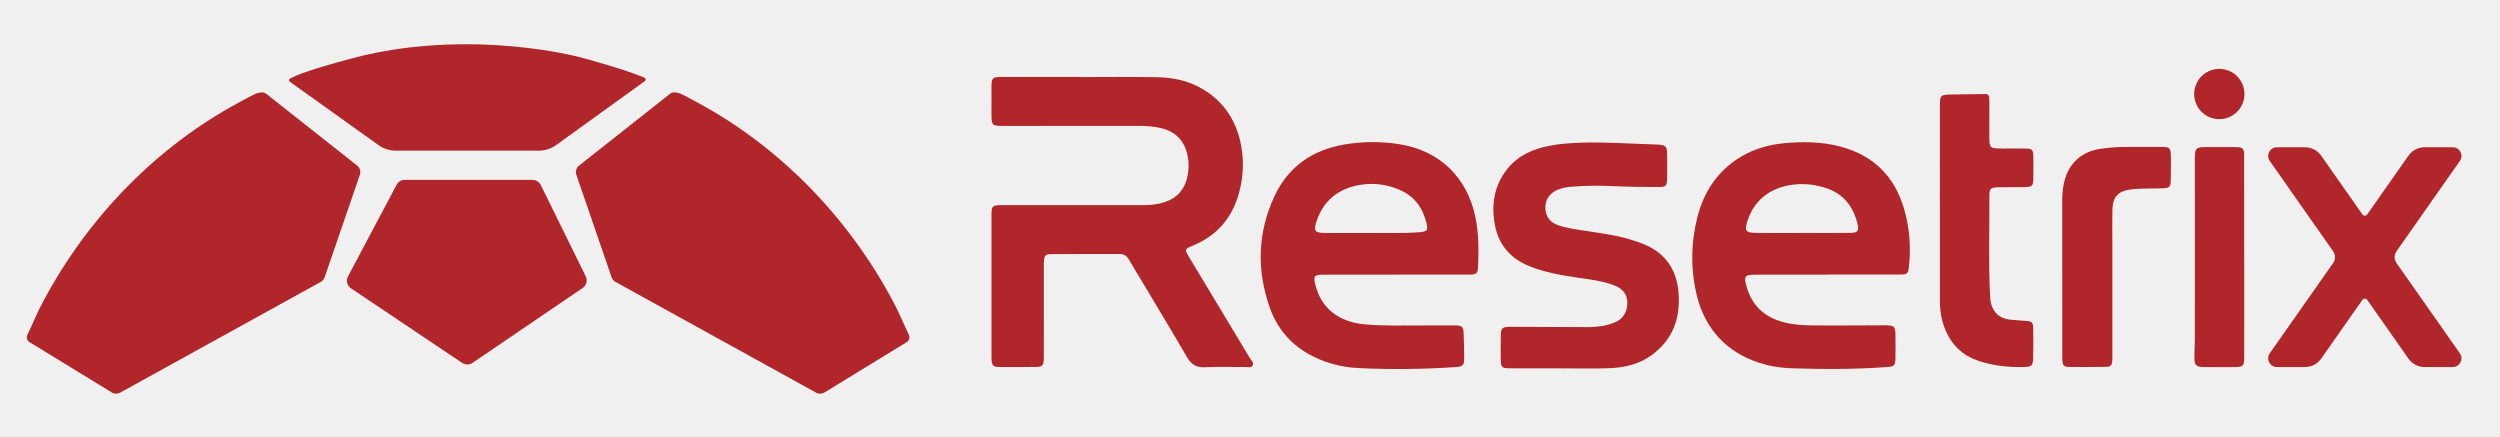
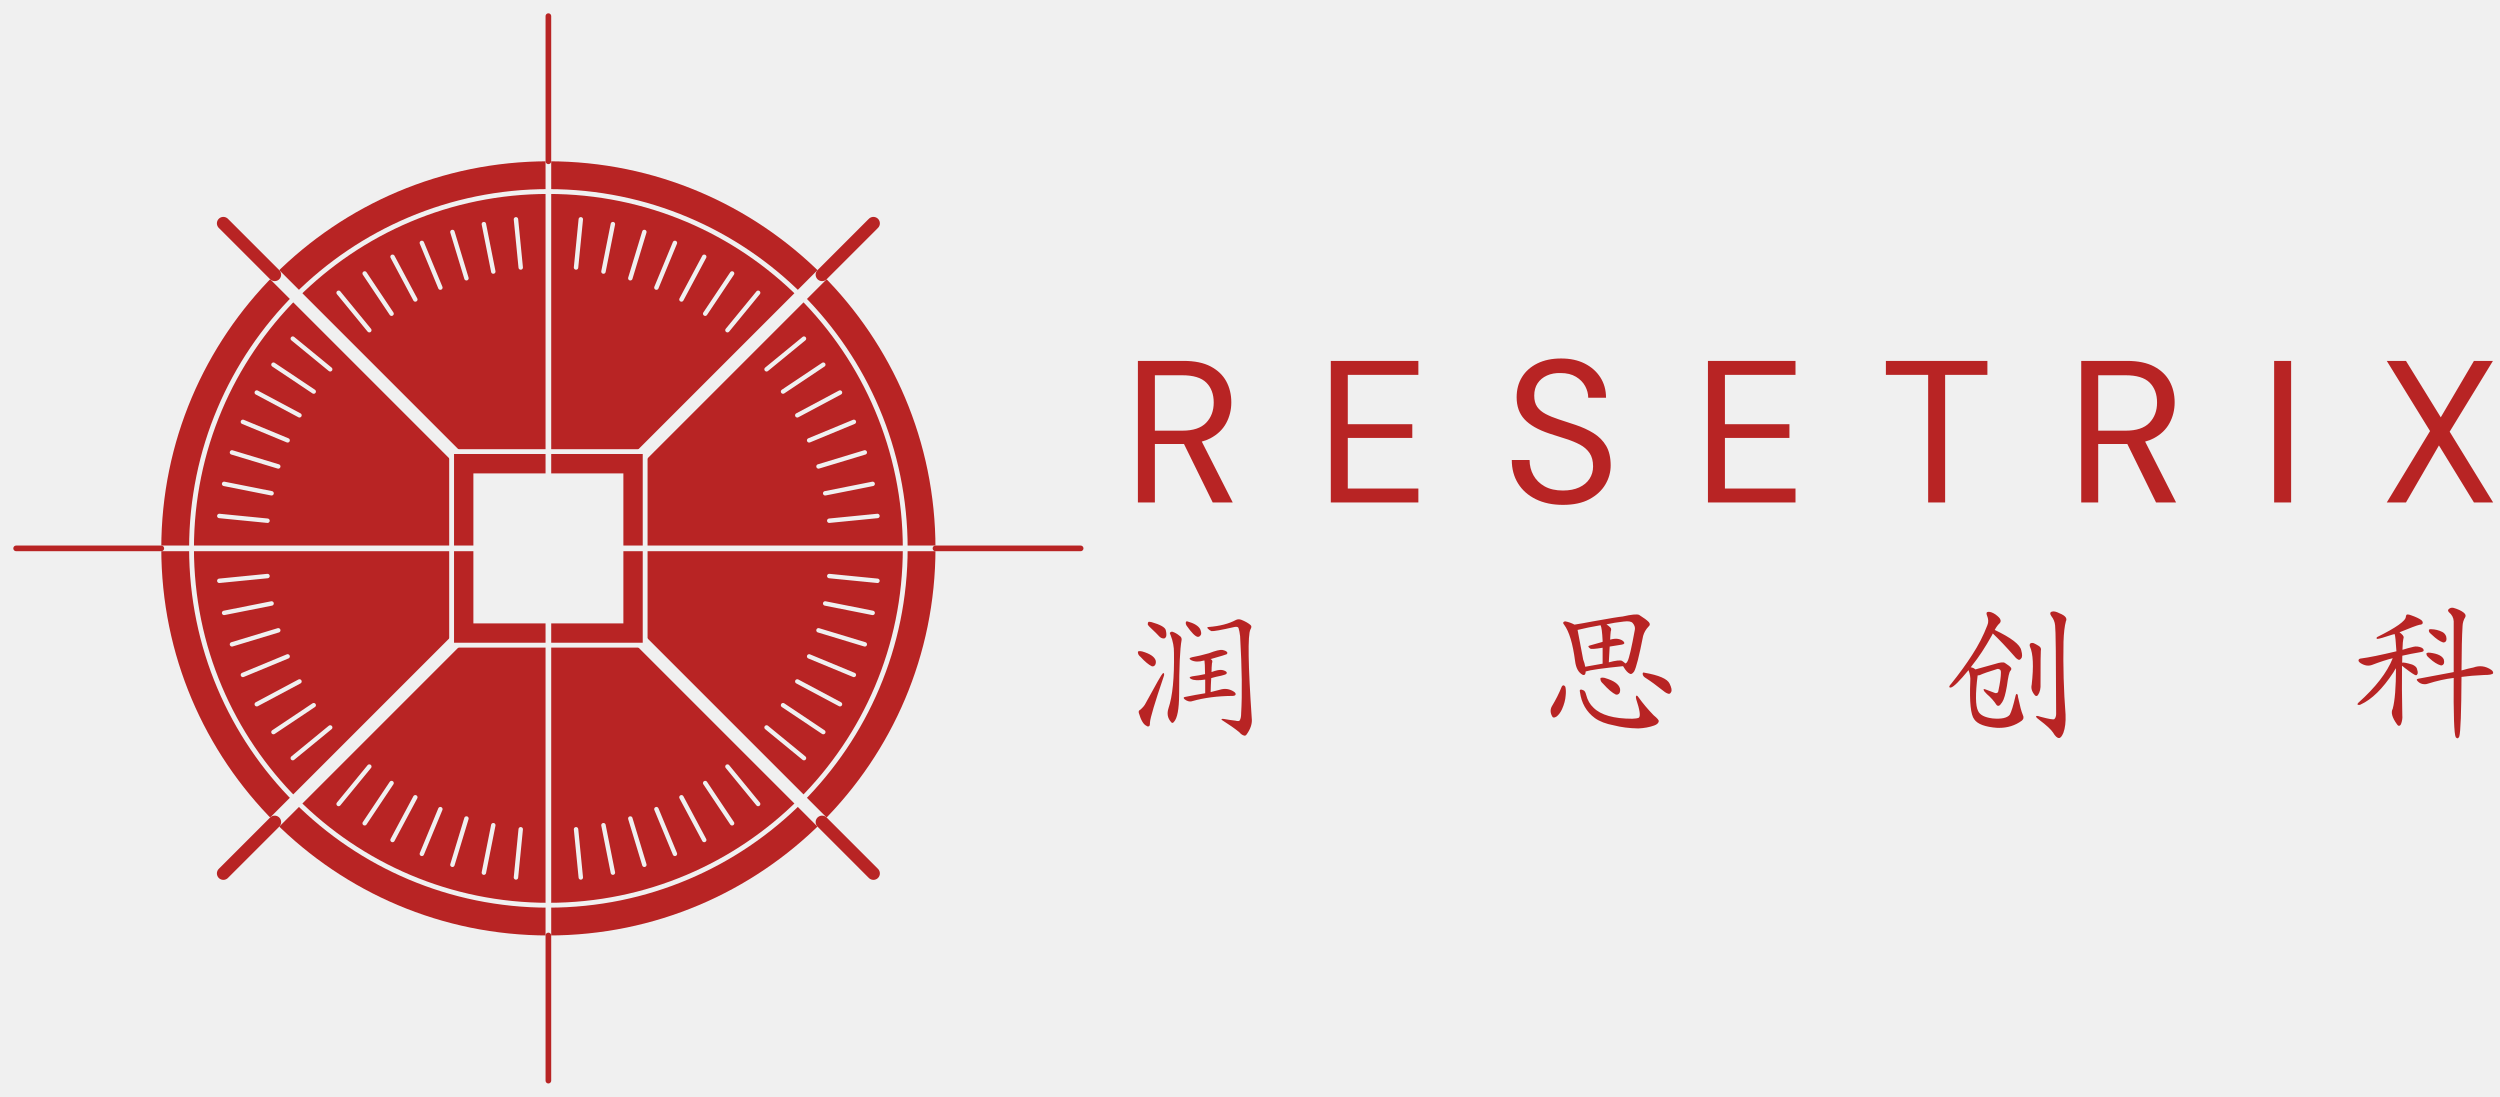
- <svg xmlns="http://www.w3.org/2000/svg" viewBox="5700 22500 25200 4400" role="img">
-   <g fill="#b1262a" transform="translate(0 60020) scale(1 -1)">
-     <path d="m 16592.8,36743.1 c 0,0.5 0,1 0,1.5 -267.7,0 -535.3,0.5 -802.9,-0.3 -84.2,-0.2 -94.6,-11.2 -95.6,-95.8 -1.1,-87.5 -0.5,-175 -0.3,-262.6 0.3,-134.7 0.5,-135.1 132.4,-135.1 450.2,0 900.4,0 1350.6,0.5 80.4,0 160,-5.5 238,-25.7 146.7,-37.9 229.3,-136 257.2,-281.5 13.8,-71.8 11.4,-144.5 -5.8,-216 -29.2,-121.4 -102.7,-203.4 -221.3,-243.8 -69.3,-23.6 -140.8,-32.1 -214.1,-32 -470.2,0.5 -940.4,0.3 -1410.6,0.2 -124.8,0 -126.2,-1.2 -126.3,-125.2 -0.1,-462.7 0,-925.3 0.1,-1388 0,-15 -0.4,-30.1 0.7,-45 4.1,-57.5 15.8,-72.5 72.1,-73.3 127.5,-1.9 255.1,-1.6 382.6,0.6 55.9,1 67.9,16.3 71.6,73.9 1.5,22.4 0.8,45 0.8,67.5 0,282.6 -0.1,565.2 -0.2,847.9 0,25 -0.7,50.1 1.2,74.9 4.4,58.5 15,72.2 72.6,72.7 230.1,1.7 460.2,0.7 690.3,1.3 45.1,0.1 73.9,-20.5 95.6,-59.4 34,-61.2 71.8,-120.2 107.7,-180.3 158.9,-266.3 319.7,-531.5 475.5,-799.6 42.6,-73.3 93,-106.8 180.1,-102.4 134.7,6.7 270,1.2 405.1,2.2 26.2,0.2 60.6,-12 76.3,15.5 16.1,27.9 -13,50.7 -26.4,73.1 -203.4,338.7 -407.7,677 -611.5,1015.5 -50,83 -48.5,84.9 39.5,121.5 226.5,94 377.7,259.8 450.3,492.4 50.4,161.4 64.5,327.7 35.5,496.9 -43.8,256.3 -168.6,456.6 -395.2,589.8 -142.1,83.6 -299.1,114.1 -460.4,116.9 -255,4.5 -510.1,1.2 -765.2,1.2" />
-     <path d="m 20009.4,35179.5 c -162.3,-13.6 -324.8,-5.8 -447.9,-7.9 -194.2,0 -349.2,-0.9 -504.2,0.2 -106.1,0.8 -118.7,19.7 -85.3,121.2 74.4,226 258.1,358 518.8,372 111.8,6.1 218.9,-15.5 321.3,-60.2 146.6,-63.9 229.2,-180.5 266.7,-332 18.5,-74.2 6.3,-87.2 -69.4,-93.3 z m 562.9,150.6 c -82,402.8 -363.5,674.2 -769.5,736.9 -184.3,28.3 -369.1,27.5 -552.5,-3.6 -323,-54.9 -566.1,-225 -704.7,-523.4 -169.2,-363.8 -179.1,-740.9 -47.6,-1117.3 69.2,-198.4 196.1,-357.8 382.7,-465.6 159.8,-92 333.7,-139 514.5,-147.6 327.1,-15.3 654.9,-11.5 982,10.7 67.4,4.6 82.7,21.4 82,88.9 -0.6,82.4 -2.5,165.1 -5.6,247.5 -2.5,69.4 -15.5,83 -85.8,83.6 -115.1,1.3 -230,-1.4 -345.2,-0.8 -189.8,0.8 -379.8,-6.5 -569.6,11.5 -258.1,24.4 -432.2,159.8 -492.1,390.9 -25.4,97.6 -17.2,109.1 83.8,109.3 239.9,0.4 480.1,0.2 720.2,0.2 0,0 0,0.2 0,0.4 247.4,0 495.1,-0.4 742.6,0.4 77.6,0.3 88.7,10.1 91.8,85 6.7,165 6.3,329.4 -27,493" />
-     <path d="m 24354.2,35172.6 c -162.3,-1.9 -324.8,-0.6 -487.1,-0.6 0,0 0,0 0,-0.2 -154.8,0 -309.8,-1.5 -464.6,0.6 -109.6,1.3 -120.7,21.4 -86.1,126.7 93.1,283.5 353.5,378.7 597,363.6 57.5,-3.6 113.9,-15.3 169.5,-31 189.9,-53.5 296.9,-184.4 341.6,-371 16.1,-66.9 0.2,-87.3 -70.3,-88.1 z m 537.1,247.5 c -95.4,322.5 -305.8,531.4 -632.9,620.5 -189,51.4 -381.1,53.7 -573.4,35.9 -150.5,-14.1 -295.5,-53.9 -427.4,-131.1 -240.3,-140.5 -383.3,-355.1 -449.4,-620.3 -63.1,-253.6 -68.3,-511.1 -8.4,-765.9 62.7,-267.2 204.9,-481.7 450.1,-617.4 158.5,-87.6 331.5,-128.1 510.8,-134 322.4,-10.5 644.9,-10.9 967,13 65.2,4.9 76.6,15.8 78.2,83.5 1.7,75.1 1.1,150.1 0.5,225 -0.9,103 -9.1,110.9 -111.6,111.8 -27.5,0.2 -55.2,-0.2 -82.6,-0.2 -210,-0.7 -420.1,-3.4 -630.2,-1.1 -125,1.3 -250,8.4 -369.3,53.3 -174.3,65.2 -275.4,192.7 -315.6,371.2 -15.6,68.8 -2.6,83.2 70.4,86.2 19.9,0.8 39.9,0.6 60,0.6 h 682.6 v 1.5 c 247.7,0 495.1,-0.5 742.8,0.4 73.6,0.2 81,7.9 89.1,80.5 22.3,198.8 6.1,395.5 -50.7,586.6" />
-     <path d="m 21421.3,33807.2 c 0,-0.1 0,-0.1 0,-0.2 164.9,0 330.1,-4.3 494.9,1.3 154.1,5.2 302.6,37.8 431.2,131.2 215.1,156.1 292.3,373.3 272.4,629.6 -19.4,249.3 -148.3,418.5 -385.4,503.1 -73,26.1 -146.8,49.1 -222.8,65.4 -119.9,25.7 -241.4,41.2 -362.3,60.4 -84,13.3 -168.4,24.3 -248.8,53.7 -75.8,27.8 -117.8,82.2 -122.8,163 -5.1,83.7 35.6,151.2 111.8,187.3 45.8,21.7 95,31.3 145,35.5 144.6,12.1 289.2,13.2 434.4,5.8 149.7,-7.7 299.9,-7.2 449.9,-8.6 71.7,-0.6 84,11.9 85.8,81.7 1.6,64.9 0.8,130 0.8,195 0.1,145.5 0.1,148.8 -142,153.1 -239.8,7.2 -479.3,24.9 -719.5,17.6 -110.1,-3.4 -220,-11 -327.9,-32.1 -160.2,-31.3 -305.8,-93.1 -414,-223 -132.2,-158.8 -168.2,-342.5 -139.3,-541.9 31.9,-219.8 153.6,-369.6 359.9,-450.7 150,-59 307.2,-88 465.8,-111.1 128.6,-18.6 258.3,-33.1 381.1,-78.8 89.5,-33.3 135.6,-94.8 134,-178.9 -1.6,-89.9 -39.7,-158.8 -125.9,-195.2 -37,-15.7 -75.2,-27.1 -114.8,-34.1 -54.3,-9.6 -109,-14 -164.2,-13.7 -257.5,1.3 -515,2.8 -772.5,3.2 -85.5,0.1 -96.8,-11.6 -98.1,-94 -1.2,-77.4 -1.3,-155 -0.4,-232.4 0.9,-81 9.8,-91.2 91.2,-91.8 167.5,-1.4 335,-0.4 502.5,-0.4" />
-     <path d="m 25253.9,35455.6 c 0.2,0 0.3,0 0.5,0 0,-325.1 0.1,-650.1 0,-975.2 -0.1,-106.6 20.3,-209 64.3,-306 61.7,-136.1 161.2,-232.2 303.2,-284.1 160.1,-58.6 325.9,-74.2 494.5,-69.2 58.8,1.7 75.5,17.5 77.3,77.8 2.9,102.5 2.6,205.1 1.2,307.5 -0.9,66.1 -12,74.8 -80.7,79.7 -52.4,3.8 -104.9,6.2 -157,12.5 -79.8,9.7 -141.5,47.2 -174.8,123.6 -15.2,34.9 -20,71.9 -22,109.7 -17.8,337.3 -5.2,674.9 -7.6,1012.4 -0.5,75 13.1,86.4 88.6,88 92.5,2 185.1,0 277.6,2.2 62.7,1.5 75.1,14 76.6,75.5 1.8,77.4 1.6,155 0.3,232.5 -1.1,68.7 -10.8,78.7 -78.4,79.9 -82.5,1.5 -165,0.2 -247.6,0.7 -111.2,0.7 -117.3,6.6 -117.6,120.4 -0.4,119.9 1,239.9 0.4,359.8 -0.3,65.2 -6.5,69.8 -67.1,68.6 -102.5,-2 -204.9,-3.4 -307.4,-4.4 -118.8,-1.1 -124.1,-5.6 -124.2,-121.7 -0.2,-330.1 -0.1,-660.1 -0.1,-990.2" />
-     <path d="m 26487.5,34739.8 h 0.1 c 0,-262.6 0,-525.1 0.1,-787.7 0,-22.5 -0.7,-45.1 1.2,-67.4 4.3,-48.7 15.4,-62.3 65.3,-63.1 125,-1.8 250.1,-1.6 375,0.7 48.3,0.9 59,15.3 62.7,65.4 1.5,19.9 0.7,40 0.7,60 0,380 -0.2,760.1 -0.2,1140.2 0,107.5 -1.9,215.1 1,322.5 3.4,127.7 59.6,184.3 186,200.2 107.2,13.4 214.8,7 322.2,11.4 66,2.7 78.4,14.8 79.8,81 1.9,82.5 2.1,165.1 0.8,247.6 -1.1,75.5 -13.4,88 -87.4,88.5 -120,0.8 -240,-1.5 -360,-0.4 -85.3,0.7 -169.8,-5.9 -254.2,-17.4 -199.8,-27.3 -331.9,-148.6 -375.7,-345.2 -12.6,-56.3 -17.8,-113.3 -17.7,-171.1 0.6,-255.1 0.3,-510.1 0.3,-765.2" />
-     <path d="m 28321.8,34922.1 c -0.1,0 -0.2,0 -0.4,0 0,27.5 0,55 0,82.5 0,312.6 0.2,625.1 -0.4,937.7 -0.2,85.5 -9.5,94.2 -95.1,95 -85,0.9 -170,0.3 -255,0.3 -146.4,-0.1 -146.5,-0.1 -146.6,-150.2 0,-592.6 0.2,-1185.3 -0.2,-1777.9 0,-65 -4.8,-129.9 -4.6,-194.9 0.3,-75.6 17.7,-93.3 92.2,-94.4 97.5,-1.5 195.1,-1.1 292.6,-0.6 113,0.6 117.3,5 117.4,119.8 0.2,327.5 0.1,655.1 0.1,982.7" />
-     <path d="m 28324.1,36572.2 c 0,139.9 -113.5,253.4 -253.4,253.4 -140,0 -253.4,-113.5 -253.4,-253.4 0,-140 113.4,-253.4 253.4,-253.4 139.9,0 253.4,113.4 253.4,253.4" />
-     <path d="m 30423.7,36035.7 h -284.1 c -64.5,0 -124.9,-31.4 -161.9,-84.2 l -416.2,-593.1 c -11.8,-16.8 -36.5,-16.8 -48.3,0 l -416.2,593.1 c -37,52.8 -97.4,84.2 -161.9,84.2 H 28651 c -71,0 -112.6,-80 -71.8,-138.2 l 638.8,-910.4 c 24.9,-35.5 24.9,-82.8 0,-118.3 l -638.8,-910.4 c -40.8,-58.2 0.8,-138.2 71.8,-138.2 h 284.1 c 64.5,0 124.9,31.4 161.9,84.2 l 416.2,593.2 c 11.8,16.7 36.5,16.7 48.3,0 l 416.2,-593.2 c 37,-52.8 97.4,-84.2 161.9,-84.2 h 284.1 c 71,0 112.7,80 71.8,138.2 l -638.8,910.4 c -24.9,35.5 -24.9,82.8 0,118.3 l 638.8,910.4 c 40.9,58.2 -0.8,138.2 -71.8,138.2" />
-     <path d="m 9779.83,35706.9 h 1287.97 c 35.3,0 67.6,-20.1 83.2,-51.8 l 453.1,-920.5 c 20.4,-41.5 7.1,-91.6 -31.1,-117.6 l -1110.3,-755 c -31.2,-21.3 -72.3,-21.4 -103.8,-0.3 l -1120.73,751.8 c -39.47,26.5 -52.54,78.5 -30.26,120.5 l 489.99,923.6 c 16.08,30.3 47.6,49.3 81.93,49.3" />
-     <path d="m 9232.43,36927.5 c 185.26,48.9 569.07,146.7 1187.07,146.7 361.6,0 843.2,-51.9 1167.7,-142.3 0,0 415,-111.1 603.9,-193.2 17.1,-5.4 22.7,-26.2 8.2,-36.7 l -891.4,-642.8 c -52,-37.7 -114.6,-58.1 -178.9,-58.1 H 9691.41 c -63.34,0 -125.1,19.8 -176.68,56.6 l -891.72,637.5 c -14.66,10.5 -11.52,29.3 8.03,36.8 112.35,60.6 416.15,146.6 601.39,195.5" />
-     <path d="m 11537.2,35851 916.8,723.7 c 30.3,23.9 74.3,13.4 103.9,1.6 37.1,-13.4 246,-130.5 246,-130.5 808.4,-454.3 1496.8,-1173.7 1938.4,-2042.1 l 114.6,-249.7 c 18.7,-27.5 10.8,-65.2 -17.4,-82.9 l -828.2,-506.7 c -25.8,-16.1 -58.3,-17 -84.9,-2.3 l -2022.7,1116.5 c -18.1,10 -31.9,26.4 -38.6,46.1 l -355.2,1033.4 c -11.5,33.6 -0.6,70.8 27.3,92.9" />
-     <path d="m 9300.14,35851 -916.77,723.7 c -30.27,23.9 -74.28,13.4 -103.92,1.6 -37.05,-13.4 -246.01,-130.5 -246.01,-130.5 -808.38,-454.3 -1496.77,-1173.7 -1938.39,-2042.1 L 5980.51,34154 c -18.74,-27.5 -10.85,-65.2 17.39,-82.9 l 828.18,-506.7 c 25.76,-16.1 58.25,-17 84.87,-2.3 l 2022.67,1116.5 c 18.16,10 31.95,26.4 38.69,46.1 l 355.11,1033.4 c 11.54,33.6 0.61,70.8 -27.28,92.9" />
+ <svg xmlns="http://www.w3.org/2000/svg" viewBox="0 0 1458.84 640.00" width="1458.84" height="640.00">
+   <g transform="translate(0.00 0.00) scale(2.35294) translate(36 36)">
+     <defs>
+       <clipPath id="sqa">
+         <path d="M-40 -40 H240 V240 H-40 Z M76 76 V124 H124 V76 Z" clip-rule="evenodd" />
+       </clipPath>
+     </defs>
+     <g stroke-linecap="round">
+       <path d="M100 -32V4 M100 196V232 M-32 100H4 M196 100H232" stroke="#B82424" stroke-width="1.4" fill="none" />
+       <path d="M167.88 32.12 L180.61 19.39 M167.88 167.88 L180.61 180.61 M32.12 167.88 L19.39 180.61 M32.12 32.12 L19.39 19.39" stroke="#B82424" stroke-width="3.2" fill="none" />
+       <mask id="ka">
+         <rect x="-40" y="-40" width="280" height="280" fill="black" />
+         <path d="M4 100 A96 96 0 1 0 196 100 A96 96 0 1 0 4 100 Z M82 82 H118 V118 H82 Z" fill="white" fill-rule="evenodd" />
+         <circle cx="100" cy="100" r="88.5" fill="none" stroke="black" stroke-width="1.2" />
+         <path d="M114.14 85.86 L167.88 32.12 M114.14 114.14 L167.88 167.88 M85.86 114.14 L32.12 167.88 M85.86 85.86 L32.12 32.12" fill="none" stroke="black" stroke-width="3.2" clip-path="url(#sqa)" />
+         <path d="M106.86 30.34 L108.04 18.39 M113.66 31.35 L116.00 19.58 M120.32 33.01 L123.80 21.53 M126.79 35.33 L131.38 24.24 M133.00 38.27 L138.65 27.68 M138.89 41.80 L145.56 31.82 M144.41 45.89 L152.02 36.61 M154.11 55.59 L163.39 47.98 M158.20 61.11 L168.18 54.44 M161.73 67.00 L172.32 61.35 M164.67 73.21 L175.76 68.62 M166.99 79.68 L178.47 76.20 M168.65 86.34 L180.42 84.00 M169.66 93.14 L181.61 91.96 M169.66 106.86 L181.61 108.04 M168.65 113.66 L180.42 116.00 M166.99 120.32 L178.47 123.80 M164.67 126.79 L175.76 131.38 M161.73 133.00 L172.32 138.65 M158.20 138.89 L168.18 145.56 M154.11 144.41 L163.39 152.02 M144.41 154.11 L152.02 163.39 M138.89 158.20 L145.56 168.18 M133.00 161.73 L138.65 172.32 M126.79 164.67 L131.38 175.76 M120.32 166.99 L123.80 178.47 M113.66 168.65 L116.00 180.42 M106.86 169.66 L108.04 181.61 M93.14 169.66 L91.96 181.61 M86.34 168.65 L84.00 180.42 M79.68 166.99 L76.20 178.47 M73.21 164.67 L68.62 175.76 M67.00 161.73 L61.35 172.32 M61.11 158.20 L54.44 168.18 M55.59 154.11 L47.98 163.39 M45.89 144.41 L36.61 152.02 M41.80 138.89 L31.82 145.56 M38.27 133.00 L27.68 138.65 M35.33 126.79 L24.24 131.38 M33.01 120.32 L21.53 123.80 M31.35 113.66 L19.58 116.00 M30.34 106.86 L18.39 108.04 M30.34 93.14 L18.39 91.96 M31.35 86.34 L19.58 84.00 M33.01 79.68 L21.53 76.20 M35.33 73.21 L24.24 68.62 M38.27 67.00 L27.68 61.35 M41.80 61.11 L31.82 54.44 M45.89 55.59 L36.61 47.98 M55.59 45.89 L47.98 36.61 M61.11 41.80 L54.44 31.82 M67.00 38.27 L61.35 27.68 M73.21 35.33 L68.62 24.24 M79.68 33.01 L76.20 21.53 M86.34 31.35 L84.00 19.58 M93.14 30.34 L91.96 18.39" fill="none" stroke="black" stroke-width="1.1" />
+         <path d="M100 4V82 M100 118V196 M4 100H82 M118 100H196" fill="none" stroke="black" stroke-width="1.4" />
+         <rect x="76" y="76" width="48" height="48" fill="none" stroke="black" stroke-width="1.2" />
+         <rect x="82" y="82" width="36" height="36" fill="none" stroke="black" stroke-width="1.2" />
+       </mask>
+       <rect x="-40" y="-40" width="280" height="280" fill="#B82424" mask="url(#ka)" />
+     </g>
  </g>
+   <path transform="translate(655.15 293.20)" d="M8.85 0.0V-82.6H35.518Q45.194 -82.6 51.33 -79.355Q57.466 -76.11 60.416 -70.682Q63.366 -65.254 63.366 -58.41Q63.366 -51.802 60.357 -46.256Q57.348 -40.71 51.094 -37.406Q48.852 -36.226 46.138 -35.518L64.192 0.0H52.51L35.754 -34.102Q35.4 -34.102 35.046 -34.102H18.762V0.0ZM18.762 -41.89H34.81Q44.25 -41.89 48.675 -46.492Q53.1 -51.094 53.1 -58.292Q53.1 -65.608 48.793 -69.915Q44.486 -74.222 34.692 -74.222H18.762Z M121.422 0.0V-82.6H172.516V-74.458H131.334V-45.666H168.976V-37.642H131.334V-8.142H172.516V0.0Z M256.886 1.416Q247.8 1.416 241.074 -1.888Q234.348 -5.192 230.69 -11.092Q227.032 -16.992 227.032 -24.78H237.416Q237.416 -19.942 239.658 -15.871Q241.9 -11.8 246.207 -9.381Q250.514 -6.962 256.886 -6.962Q262.432 -6.962 266.385 -8.791Q270.338 -10.62 272.403 -13.806Q274.468 -16.992 274.468 -21.004Q274.468 -25.842 272.403 -28.851Q270.338 -31.86 266.798 -33.748Q263.258 -35.636 258.597 -37.111Q253.936 -38.586 248.862 -40.238Q239.068 -43.542 234.466 -48.498Q229.864 -53.454 229.864 -61.36Q229.864 -68.086 232.991 -73.16Q236.118 -78.234 241.959 -81.125Q247.8 -84.016 255.824 -84.016Q263.73 -84.016 269.571 -81.066Q275.412 -78.116 278.716 -72.983Q282.02 -67.85 282.02 -61.124H271.636Q271.636 -64.546 269.866 -67.85Q268.096 -71.154 264.497 -73.337Q260.898 -75.52 255.47 -75.52Q250.986 -75.638 247.505 -74.045Q244.024 -72.452 242.077 -69.502Q240.13 -66.552 240.13 -62.304Q240.13 -58.292 241.841 -55.814Q243.552 -53.336 246.797 -51.625Q250.042 -49.914 254.408 -48.498Q258.774 -47.082 264.084 -45.312Q270.102 -43.306 274.763 -40.415Q279.424 -37.524 282.079 -33.04Q284.734 -28.556 284.734 -21.594Q284.734 -15.694 281.607 -10.443Q278.48 -5.192 272.344 -1.888Q266.208 1.416 256.886 1.416Z M341.492 0.0V-82.6H392.586V-74.458H351.404V-45.666H389.046V-37.642H351.404V-8.142H392.586V0.0Z M469.994 0.0V-74.458H445.332V-82.6H504.568V-74.458H479.906V0.0Z M559.32 0.0V-82.6H585.988Q595.664 -82.6 601.8 -79.355Q607.936 -76.11 610.886 -70.682Q613.836 -65.254 613.836 -58.41Q613.836 -51.802 610.827 -46.256Q607.818 -40.71 601.564 -37.406Q599.322 -36.226 596.608 -35.518L614.662 0.0H602.98L586.224 -34.102Q585.87 -34.102 585.516 -34.102H569.232V0.0ZM569.232 -41.89H585.28Q594.72 -41.89 599.145 -46.492Q603.57 -51.094 603.57 -58.292Q603.57 -65.608 599.263 -69.915Q594.956 -74.222 585.162 -74.222H569.232Z M671.892 0.0V-82.6H681.804V0.0Z M737.618 0.0 762.87 -41.654 737.618 -82.6H748.828L769.124 -49.678L788.476 -82.6H799.568L774.316 -41.3L799.686 0.0H788.476L768.062 -33.276L748.828 0.0Z" fill="#B82424" />
+   <path transform="translate(654.98 426.80)" d="M17.359 -59.555Q19.422 -57.664 21.57 -55.344Q22.688 -54.227 24.148 -54.227Q25.008 -54.227 25.523 -55.43Q25.867 -56.719 25.266 -59.211Q24.492 -61.617 17.016 -63.766Q15.641 -64.109 15.125 -63.852Q14.781 -63.508 14.781 -62.391Q15.125 -61.531 17.359 -59.555ZM10.57 -43.484Q14.438 -39.273 17.188 -37.984Q18.477 -37.727 19.164 -38.93Q19.68 -39.961 19.422 -41.336Q18.391 -44.688 11.516 -46.664Q10.141 -47.008 9.367 -46.75Q8.852 -46.664 9.109 -45.633Q9.195 -44.602 10.57 -43.484ZM10.312 -12.547Q9.281 -12.203 9.539 -10.828Q11.43 -4.383 14.008 -3.266Q14.609 -2.664 15.469 -3.008Q16.07 -3.094 16.07 -5.242Q16.328 -9.195 23.977 -31.711Q24.492 -33.086 24.32 -33.516Q24.234 -34.375 23.461 -33.773Q22.688 -33.258 13.578 -16.5Q12.719 -14.609 10.312 -12.547ZM28.102 -56.203Q30.164 -50.961 30.078 -45.719Q30.422 -24.062 26.898 -13.578Q25.352 -8.938 28.273 -5.586Q29.133 -4.297 30.078 -5.586Q33.0 -8.68 33.086 -21.57Q33.086 -45.633 34.547 -53.453Q34.633 -55.0 33.344 -55.773Q31.453 -57.406 29.133 -58.18Q28.273 -58.266 27.758 -57.578Q27.5 -57.234 28.102 -56.203ZM37.383 -61.789Q41.766 -55.516 43.914 -55.172Q45.203 -55.086 45.891 -56.633Q46.148 -57.75 45.375 -59.641Q43.828 -62.562 37.898 -64.195Q37.039 -64.453 36.953 -63.336Q36.867 -62.734 37.383 -61.789ZM65.914 -6.273Q62.734 -6.617 59.469 -7.219Q57.578 -7.562 57.836 -6.789Q64.367 -2.664 68.148 0.43Q69.523 2.062 70.898 2.406Q71.758 2.75 72.445 1.805Q76.055 -3.18 75.453 -7.82Q72.273 -54.484 74.68 -59.469Q75.797 -61.273 74.68 -62.133Q72.789 -63.766 69.352 -65.141Q67.719 -65.742 66.258 -65.055Q60.07 -61.703 50.359 -60.93Q48.984 -60.844 49.844 -59.984Q50.617 -59.125 51.906 -58.523Q53.711 -58.266 65.398 -60.93Q67.203 -61.273 67.719 -60.414Q68.32 -58.523 68.664 -55.602Q70.297 -27.414 69.266 -10.398Q69.266 -7.734 68.406 -6.359Q67.891 -5.758 65.914 -6.273ZM48.297 -22.258Q42.797 -21.398 36.523 -20.109Q35.148 -19.852 36.18 -18.82Q37.211 -17.961 38.414 -17.617Q39.789 -17.273 40.906 -17.703Q51.219 -20.625 64.367 -20.711Q65.742 -20.797 66.0 -21.398Q66.344 -22.258 65.141 -23.117Q61.273 -25.695 56.891 -24.32Q54.57 -23.805 51.477 -22.945Q51.562 -27.328 51.82 -31.109Q54.484 -31.883 57.578 -32.484Q59.984 -33.086 60.5 -33.43Q61.102 -34.031 60.758 -34.633Q60.156 -35.406 58.18 -35.836Q56.117 -36.18 51.992 -34.633Q51.992 -37.211 52.25 -39.789Q52.766 -41.078 52.078 -41.766Q51.734 -42.109 51.477 -42.195Q60.5 -44.773 60.844 -45.031Q61.445 -45.633 61.102 -46.234Q60.5 -47.094 58.352 -47.523Q56.289 -47.867 50.531 -45.633Q45.117 -44.086 40.734 -43.312Q38.07 -42.711 40.047 -41.594Q43.141 -40.047 47.438 -41.336Q47.438 -41.336 47.867 -41.336Q48.125 -40.219 48.211 -33.43Q44.773 -32.656 40.734 -32.141Q38.156 -31.625 40.047 -30.594Q42.453 -29.305 48.297 -30.25Q48.297 -27.07 48.297 -22.258Z M270.321 -34.977Q274.274 -36.266 292.149 -38.07Q292.235 -37.984 292.407 -37.641Q294.297 -34.461 296.016 -33.688Q297.133 -32.914 298.594 -34.977Q300.399 -38.156 303.836 -55.688Q304.696 -58.781 307.016 -61.188Q308.391 -62.305 307.188 -63.766Q305.641 -65.398 301.516 -67.977Q299.711 -68.836 291.805 -67.031Q289.743 -66.945 274.446 -64.195Q268.688 -63.078 263.79 -62.305Q261.211 -63.68 258.547 -64.195Q257.946 -64.281 257.43 -63.852Q256.829 -63.25 257.774 -62.219Q262.157 -56.289 264.133 -41.078Q264.907 -34.891 268.602 -33.0Q268.602 -33.0 268.774 -32.914Q270.321 -32.656 270.321 -34.977ZM291.547 -41.164Q290.001 -41.938 283.813 -40.305Q284.071 -45.289 284.329 -49.5Q287.938 -50.102 291.29 -50.617Q293.438 -50.961 292.665 -52.164Q291.633 -53.539 289.227 -53.969Q287.336 -54.312 284.586 -53.539Q284.672 -55.086 284.758 -56.375Q284.844 -57.492 284.93 -58.266Q285.532 -59.812 284.758 -60.586Q283.641 -61.703 282.438 -62.477Q287.079 -63.508 292.579 -64.109Q296.532 -64.625 297.735 -63.25Q299.368 -61.359 299.024 -59.383Q296.102 -43.312 294.727 -40.906Q294.383 -40.047 293.524 -39.617Q292.922 -40.219 291.547 -41.164ZM270.063 -37.727Q269.719 -39.789 268.86 -41.938Q266.196 -55.602 265.594 -59.211Q271.094 -60.586 279.001 -61.961Q279.86 -60.414 280.204 -52.852Q280.118 -52.594 280.204 -52.25Q276.079 -51.133 272.641 -50.102Q271.008 -49.758 272.985 -48.297Q273.758 -47.781 280.204 -48.812Q280.204 -45.117 280.204 -39.531Q274.704 -38.5 270.063 -37.727ZM256.313 -26.039Q253.993 -20.281 250.813 -15.039Q249.008 -12.203 250.641 -9.023Q251.243 -7.391 253.219 -8.594Q255.11 -9.969 256.485 -12.891Q258.376 -17.102 258.633 -20.883Q258.977 -23.805 258.461 -26.039Q257.946 -26.812 257.43 -26.898Q256.657 -26.812 256.313 -26.039ZM266.969 -23.031Q268.258 -13.234 275.735 -7.734Q279.86 -4.812 286.821 -3.523Q293.008 -1.891 301.001 -1.719Q306.243 -1.977 310.282 -3.438Q312.688 -4.297 312.946 -5.844Q313.29 -6.703 309.938 -9.453Q304.954 -14.609 301.258 -19.766Q300.227 -21.312 299.797 -20.711Q299.454 -20.109 299.797 -18.82Q302.977 -9.281 301.344 -7.992Q300.227 -7.477 297.563 -7.391Q281.321 -7.391 274.876 -13.836Q271.782 -16.672 270.579 -21.398Q270.063 -23.547 269.032 -23.977Q267.915 -24.578 267.227 -24.32Q266.711 -24.234 266.969 -23.031ZM280.461 -27.844Q284.93 -22.859 287.938 -21.484Q289.313 -21.227 290.086 -22.43Q290.602 -23.547 290.344 -25.008Q289.313 -28.875 281.751 -31.109Q281.665 -31.195 281.579 -31.195Q280.204 -31.539 279.258 -31.281Q278.743 -31.195 279.001 -30.078Q279.086 -29.047 280.461 -27.844ZM304.782 -31.539Q309.766 -28.359 315.782 -23.547Q317.415 -22.172 318.876 -21.914Q319.649 -21.914 320.165 -22.945Q321.024 -24.32 319.305 -27.844Q317.415 -32.055 304.438 -34.289Q303.579 -34.633 303.579 -33.516Q303.665 -32.398 304.782 -31.539Z M525.345 -9.797Q524.228 -12.375 522.595 -20.109Q522.595 -21.484 521.993 -21.828Q521.478 -22.086 521.134 -20.625Q519.243 -12.375 517.782 -9.711Q515.462 -6.875 507.814 -7.562Q500.853 -8.422 499.306 -11.945Q496.985 -16.414 499.048 -32.656Q499.564 -32.656 500.251 -32.828Q503.173 -34.203 510.564 -36.438Q511.165 -36.523 511.681 -36.266Q512.712 -35.922 512.626 -34.289Q512.626 -30.594 511.165 -23.805Q511.079 -22.172 509.36 -22.344Q506.009 -23.633 503.431 -24.578Q502.314 -24.922 502.571 -24.234Q502.657 -23.461 504.462 -21.742Q507.9 -18.82 510.048 -15.469Q510.65 -14.695 511.595 -15.039Q512.196 -15.297 513.4 -17.102Q514.946 -19.422 516.15 -26.641Q517.181 -34.375 518.126 -35.32Q518.985 -36.18 518.556 -37.039Q517.954 -38.07 514.946 -39.961Q513.657 -40.82 509.189 -39.359Q508.931 -39.359 497.759 -36.18Q496.9 -36.953 495.696 -37.297Q495.353 -37.383 495.009 -37.383Q495.353 -37.984 495.954 -38.672Q501.454 -45.461 507.298 -55.945Q507.556 -56.547 507.9 -57.148Q513.571 -51.734 520.446 -43.914Q521.735 -42.281 523.025 -41.766Q523.798 -41.68 524.4 -42.539Q525.517 -43.57 524.485 -47.352Q523.454 -52.336 509.017 -59.211Q510.392 -61.789 511.939 -63.164Q512.798 -64.195 512.282 -65.312Q511.939 -66.43 509.36 -68.32Q506.954 -69.867 505.321 -69.781Q503.689 -69.695 504.462 -67.719Q505.837 -64.539 504.72 -61.961Q501.282 -52.938 495.868 -44.688Q490.712 -36.609 483.579 -27.758Q482.72 -26.898 482.548 -26.297Q482.29 -25.438 483.493 -25.609Q485.9 -26.211 493.72 -35.75Q495.009 -32.398 494.751 -29.305Q493.978 -10.914 497.071 -7.047Q499.907 -2.836 510.564 -2.062Q510.821 -2.148 511.251 -2.062Q518.985 -1.977 524.829 -6.273Q526.462 -7.648 525.345 -9.797ZM529.556 -49.5Q532.392 -43.312 530.587 -27.242Q529.814 -24.148 532.478 -21.055Q533.337 -20.195 534.196 -21.141Q536.001 -23.719 535.743 -27.93Q535.743 -45.719 535.915 -47.008Q536.431 -48.898 534.626 -49.93Q533.251 -50.789 531.79 -51.477Q530.673 -51.82 529.9 -51.391Q529.126 -50.789 529.556 -49.5ZM544.251 -61.789Q544.767 -58.609 544.853 -10.055Q544.767 -7.992 543.735 -7.133Q542.962 -6.617 535.829 -8.508Q532.907 -9.539 533.165 -8.594Q533.251 -7.992 535.056 -6.703Q541.329 -1.977 543.048 0.688Q544.939 3.867 546.485 3.867Q547.775 3.953 549.064 0.859Q550.61 -3.266 550.353 -9.797Q548.72 -31.023 549.15 -52.25Q549.407 -60.07 550.525 -64.195Q551.9 -66.859 547.001 -68.836Q543.907 -70.469 542.275 -69.867Q540.642 -69.266 542.103 -67.203Q543.993 -64.797 544.251 -61.789Z M746.681 -38.328Q747.197 -37.812 748.4 -36.953Q753.9 -32.742 754.845 -32.742Q755.447 -32.828 755.791 -33.688Q756.048 -34.719 755.361 -36.695Q754.845 -38.07 752.611 -39.016Q747.455 -40.562 746.767 -40.047Q746.767 -42.367 746.853 -44.172Q751.752 -45.289 757.853 -46.32Q759.228 -46.578 759.314 -47.18Q759.4 -48.297 757.853 -48.984Q755.447 -49.844 753.556 -49.414Q749.861 -48.555 746.939 -47.609Q747.025 -52.336 747.627 -54.742Q747.884 -55.859 745.22 -57.836Q754.845 -61.789 756.908 -62.219Q758.455 -62.305 758.713 -63.078Q759.056 -63.938 757.939 -64.969Q756.048 -66.344 752.095 -67.719Q750.72 -68.32 749.603 -68.234Q749.002 -67.891 748.916 -66.945Q748.916 -63.336 732.072 -55.0Q731.556 -54.227 732.158 -53.969Q733.705 -53.969 741.009 -56.461Q741.525 -56.547 742.384 -56.805Q742.9 -55.516 743.416 -46.75Q729.408 -43.398 722.705 -42.539Q721.588 -42.453 721.33 -41.68Q721.072 -40.82 722.447 -39.875Q726.056 -37.555 729.322 -38.844Q736.283 -41.508 741.267 -42.711Q736.369 -30.25 721.158 -16.672Q720.298 -15.641 720.986 -15.555Q721.759 -15.211 722.619 -15.727Q732.244 -20.109 741.611 -34.375Q742.47 -35.922 743.158 -36.867Q743.158 -20.281 741.267 -13.234Q739.463 -10.055 743.759 -4.125Q744.103 -3.523 744.705 -3.266Q745.564 -3.18 746.08 -4.211Q747.111 -6.875 746.853 -9.453Q746.509 -25.18 746.681 -38.328ZM764.041 -56.461Q767.908 -52.766 770.658 -51.906Q771.947 -51.82 772.463 -52.938Q772.806 -54.055 772.463 -55.344Q771.861 -57.148 770.228 -58.008Q767.134 -59.555 763.783 -59.641Q763.009 -59.727 762.58 -59.469Q762.236 -59.383 762.408 -58.352Q762.666 -57.492 764.041 -56.461ZM762.666 -42.711Q766.275 -39.359 769.369 -38.5Q770.486 -38.414 771.088 -39.531Q771.431 -40.648 771.088 -41.938Q769.798 -45.031 763.267 -45.891Q761.892 -46.148 761.205 -45.719Q760.689 -45.633 761.033 -44.602Q761.377 -43.742 762.666 -42.711ZM776.845 -31.195Q776.588 0.859 778.048 3.438Q779.338 4.812 780.111 2.922Q781.228 -0.773 781.4 -31.797Q786.9 -32.57 794.548 -32.914Q799.189 -32.914 799.791 -33.859Q800.134 -34.891 798.759 -35.922Q793.775 -39.273 788.361 -37.297Q785.267 -36.695 781.4 -35.578Q781.486 -53.195 782.002 -61.359Q782.088 -64.281 783.634 -66.773Q784.236 -68.148 782.517 -69.438Q780.369 -71.07 776.673 -72.102Q775.041 -72.445 773.923 -71.328Q773.064 -70.555 774.095 -69.523Q776.673 -67.375 776.845 -64.281Q776.845 -54.742 776.845 -34.633Q776.072 -34.547 775.556 -34.375Q766.705 -32.742 756.306 -30.766Q754.502 -30.508 755.963 -29.133Q757.08 -28.016 758.627 -27.672Q760.431 -27.328 761.72 -27.844Q769.97 -30.422 776.845 -31.195Z" fill="#B82424" />
</svg>
